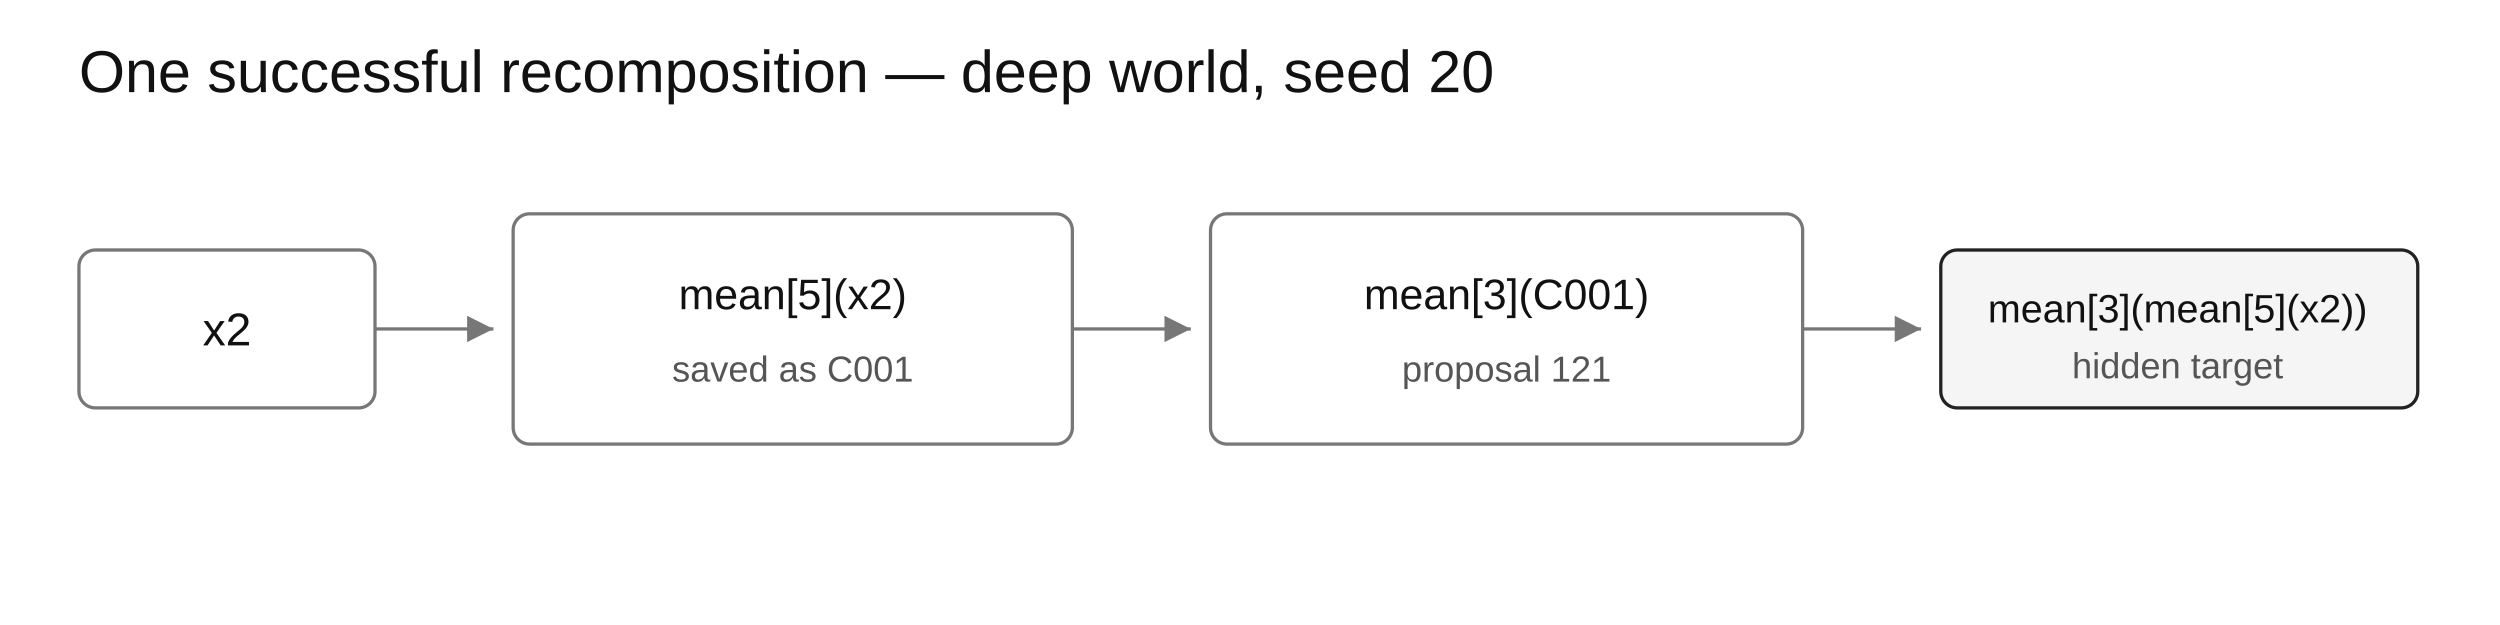
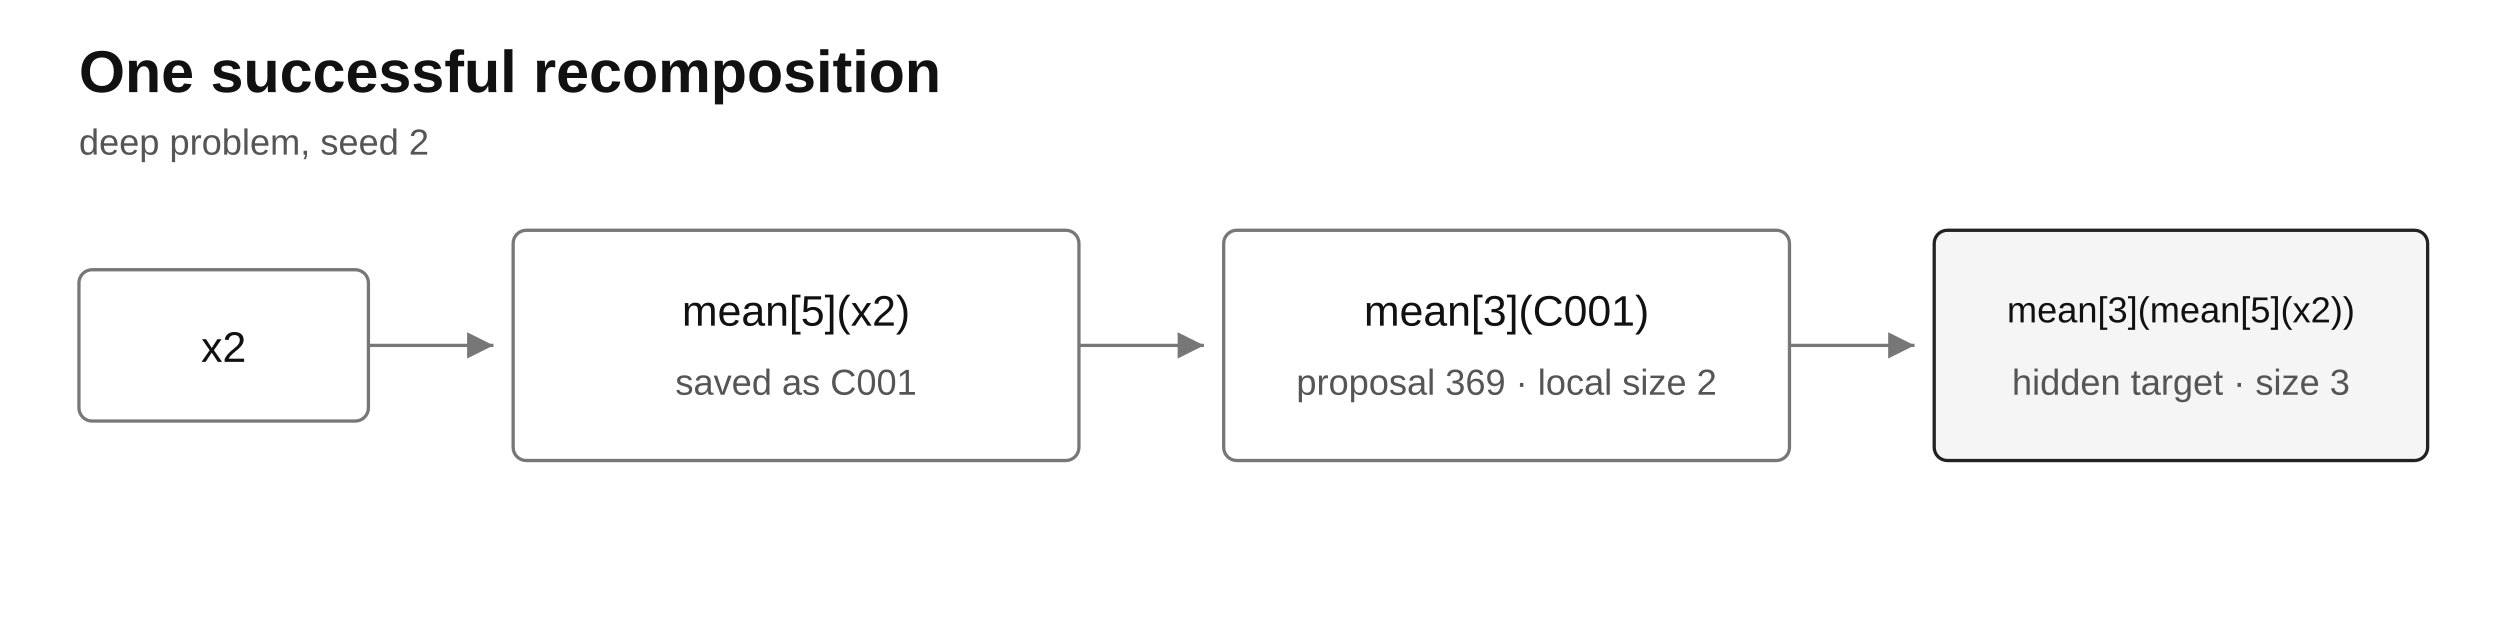
<svg xmlns="http://www.w3.org/2000/svg" viewBox="0 0 760 190">
  <rect width="760" height="190" fill="white" />
  <g font-family="Arial, sans-serif" fill="#111">
-     <text x="24" y="28" font-size="18">One successful recomposition — deep world, seed 20</text>
-     <rect x="24" y="76" width="90" height="48" rx="5" fill="white" stroke="#777" />
-     <text x="69" y="105" text-anchor="middle" font-size="14">x2</text>
-     <line x1="114" y1="100" x2="150" y2="100" stroke="#777" />
-     <polygon points="150,100 142,96 142,104" fill="#777" />
-     <rect x="156" y="65" width="170" height="70" rx="5" fill="white" stroke="#777" />
-     <text x="241" y="94" text-anchor="middle" font-size="13">mean[5](x2)</text>
-     <text x="241" y="116" text-anchor="middle" font-size="11" fill="#555">saved as C001</text>
-     <line x1="326" y1="100" x2="362" y2="100" stroke="#777" />
-     <polygon points="362,100 354,96 354,104" fill="#777" />
-     <rect x="368" y="65" width="180" height="70" rx="5" fill="white" stroke="#777" />
-     <text x="458" y="94" text-anchor="middle" font-size="13">mean[3](C001)</text>
-     <text x="458" y="116" text-anchor="middle" font-size="11" fill="#555">proposal 121</text>
-     <line x1="548" y1="100" x2="584" y2="100" stroke="#777" />
-     <polygon points="584,100 576,96 576,104" fill="#777" />
-     <rect x="590" y="76" width="145" height="48" rx="5" fill="#f5f5f5" stroke="#222" />
-     <text x="662" y="98" text-anchor="middle" font-size="12">mean[3](mean[5](x2))</text>
-     <text x="662" y="115" text-anchor="middle" font-size="11" fill="#555">hidden target</text>
+     <text x="24" y="28" font-size="18" font-weight="600">One successful recomposition</text>
+     <text x="24" y="47" font-size="11" fill="#555">deep problem, seed 2</text>
+     <rect x="24" y="82" width="88" height="46" rx="4" fill="white" stroke="#777" />
+     <text x="68" y="110" text-anchor="middle" font-size="13">x2</text>
+     <line x1="112" y1="105" x2="150" y2="105" stroke="#777" />
+     <polygon points="150,105 142,101 142,109" fill="#777" />
+     <rect x="156" y="70" width="172" height="70" rx="4" fill="white" stroke="#777" />
+     <text x="242" y="99" text-anchor="middle" font-size="13">mean[5](x2)</text>
+     <text x="242" y="120" text-anchor="middle" font-size="11" fill="#555">saved as C001</text>
+     <line x1="328" y1="105" x2="366" y2="105" stroke="#777" />
+     <polygon points="366,105 358,101 358,109" fill="#777" />
+     <rect x="372" y="70" width="172" height="70" rx="4" fill="white" stroke="#777" />
+     <text x="458" y="99" text-anchor="middle" font-size="13">mean[3](C001)</text>
+     <text x="458" y="120" text-anchor="middle" font-size="11" fill="#555">proposal 369 · local size 2</text>
+     <line x1="544" y1="105" x2="582" y2="105" stroke="#777" />
+     <polygon points="582,105 574,101 574,109" fill="#777" />
+     <rect x="588" y="70" width="150" height="70" rx="4" fill="#f5f5f5" stroke="#222" />
+     <text x="663" y="98" text-anchor="middle" font-size="11">mean[3](mean[5](x2))</text>
+     <text x="663" y="120" text-anchor="middle" font-size="11" fill="#555">hidden target · size 3</text>
  </g>
</svg>
